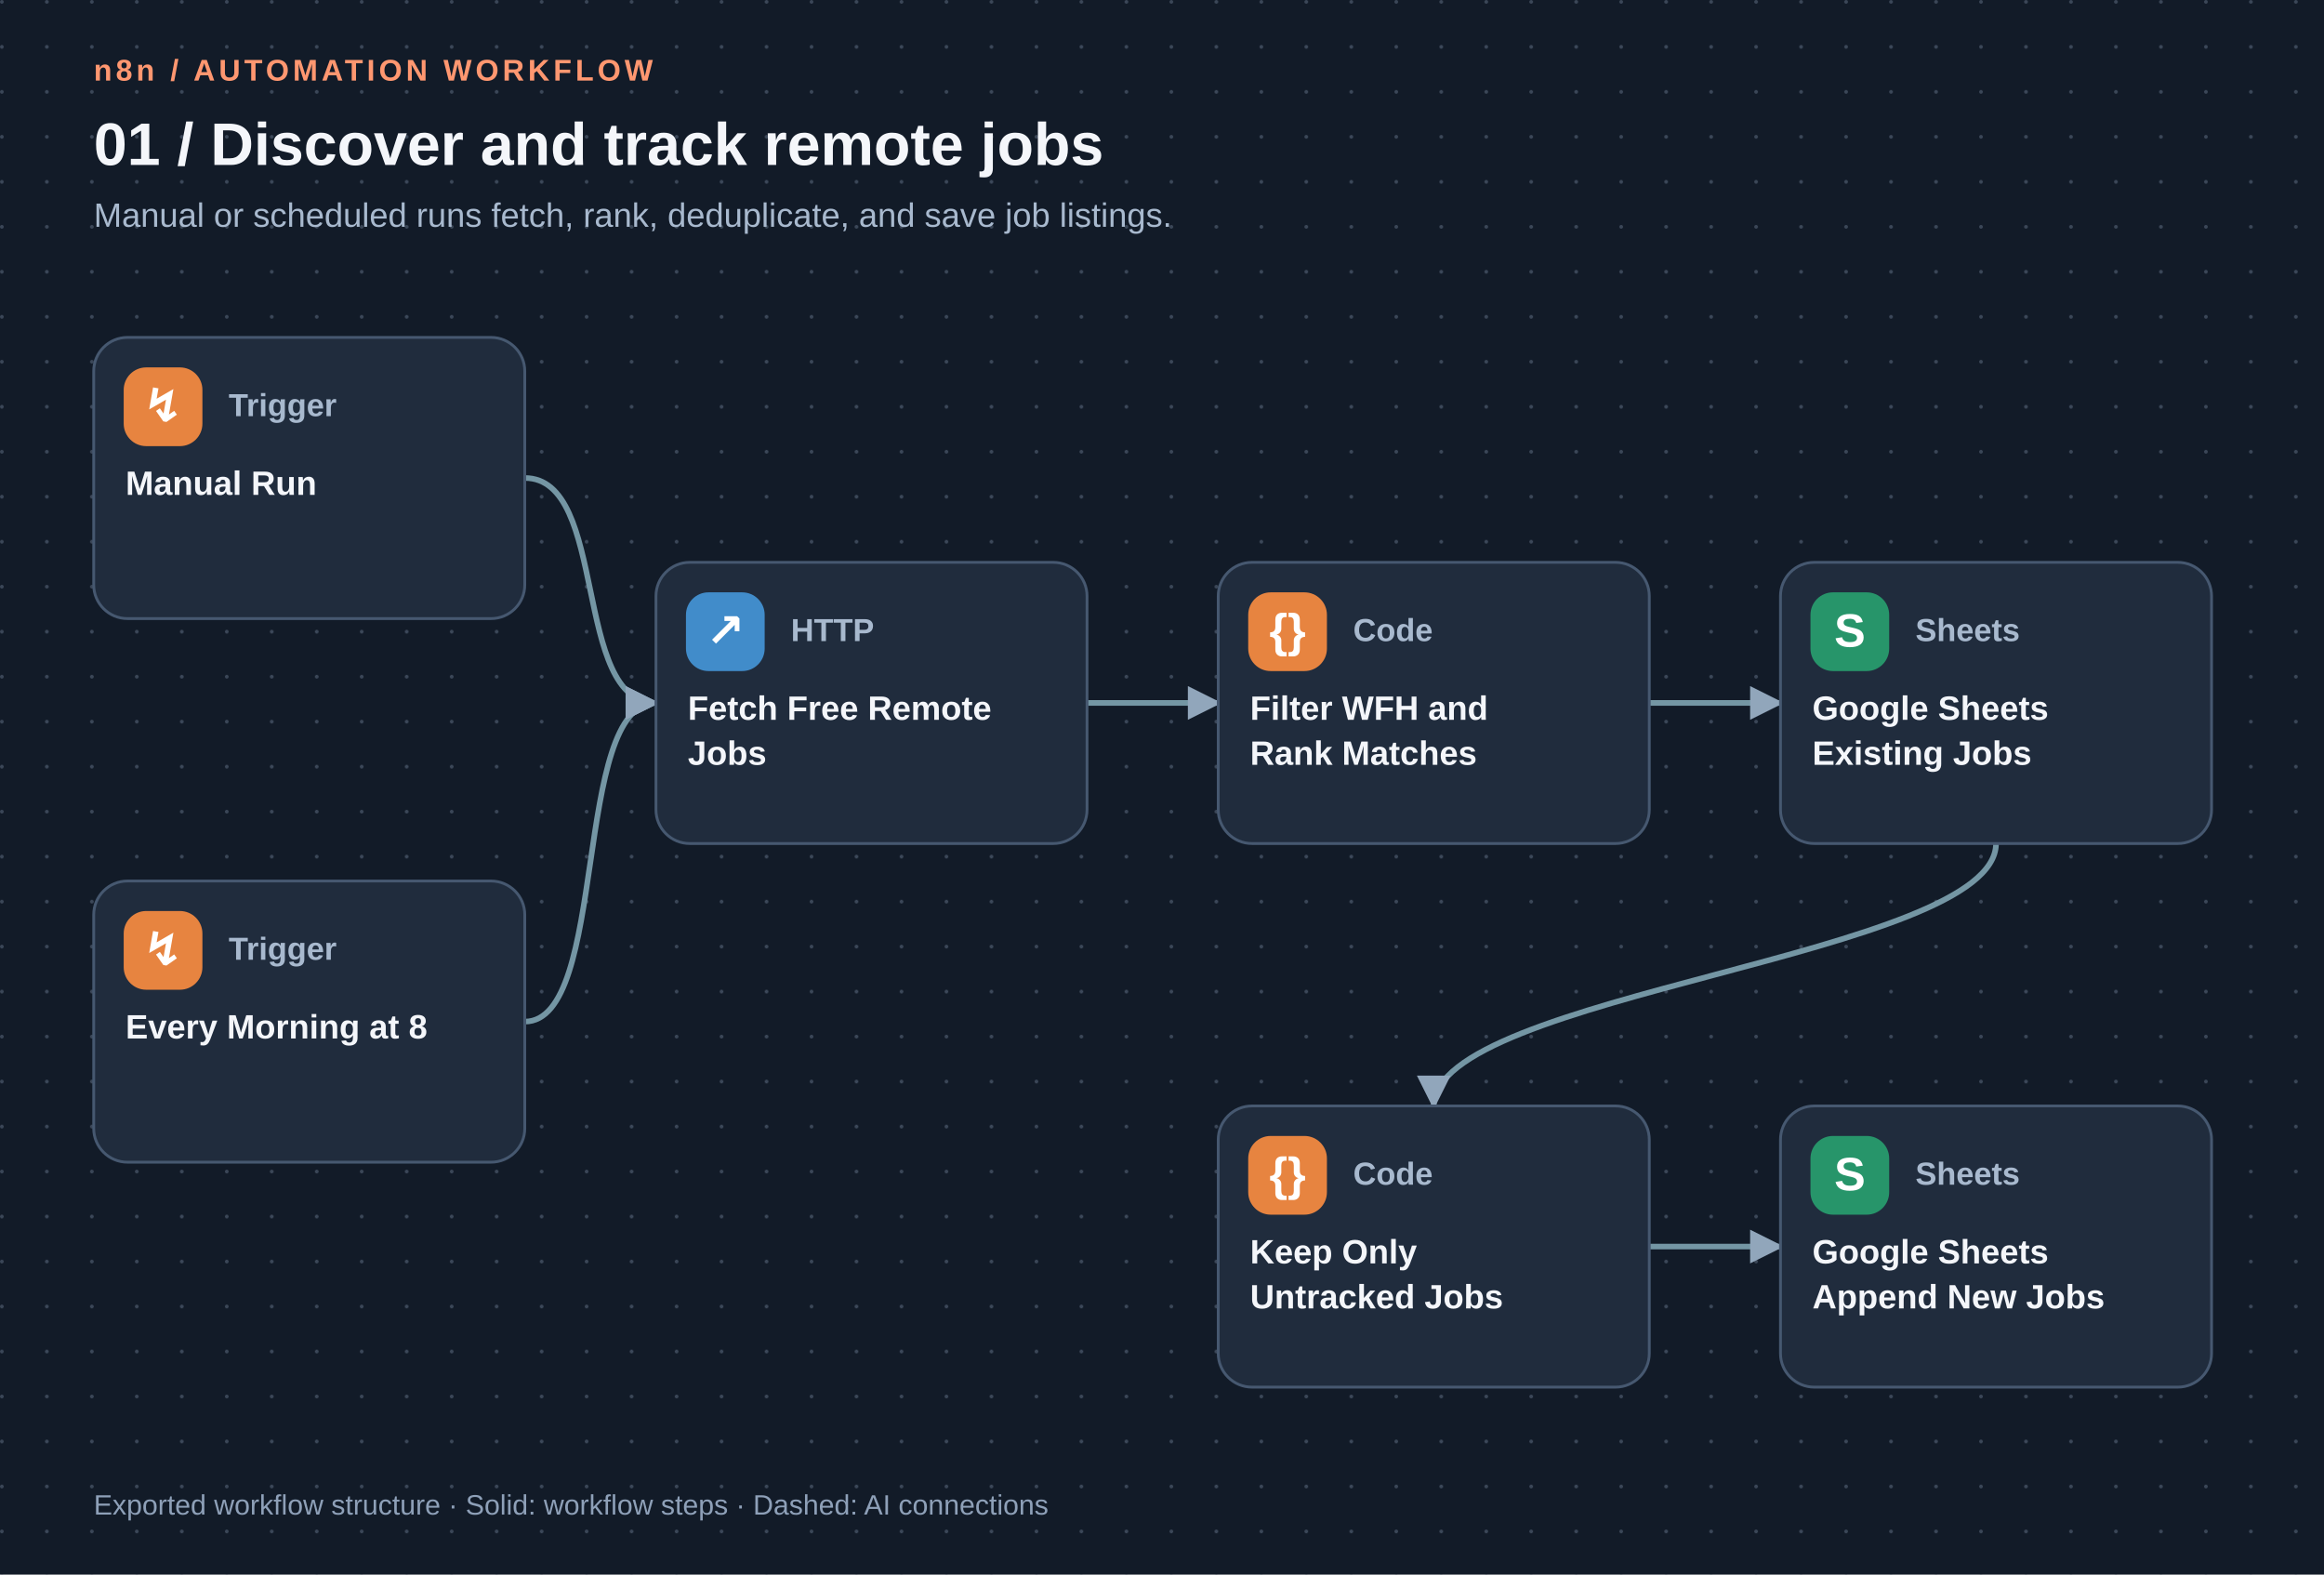
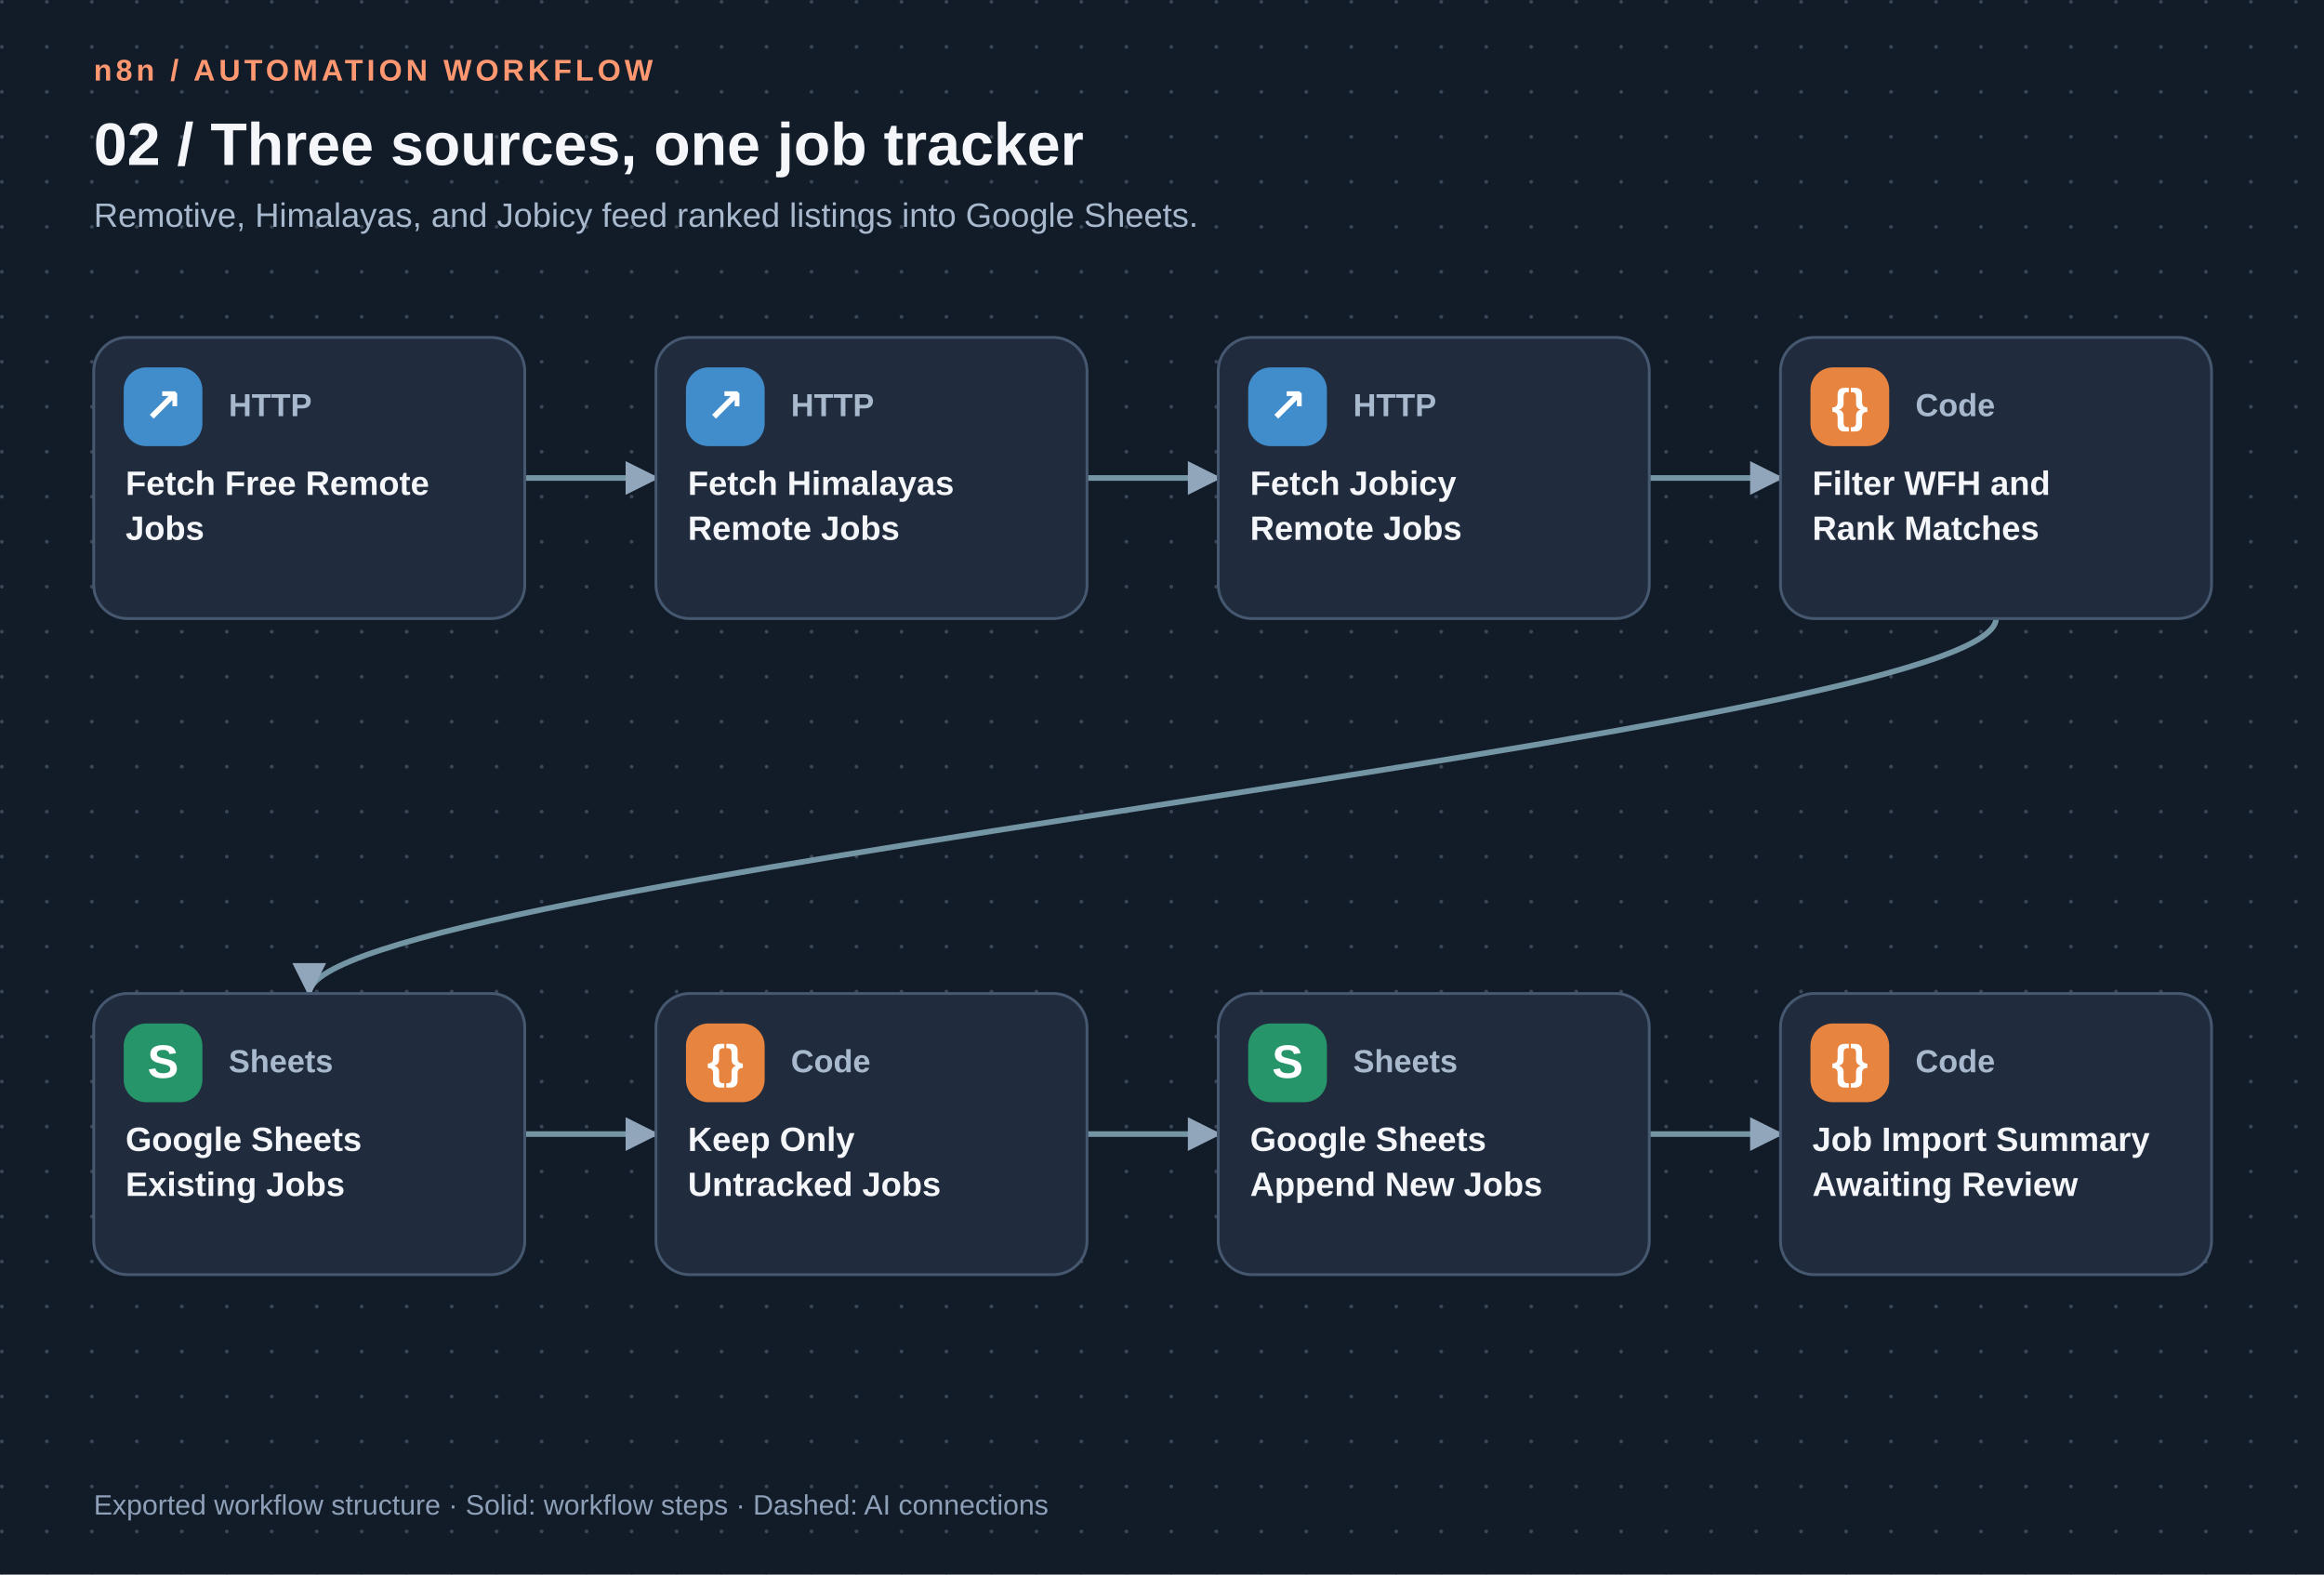
<svg xmlns="http://www.w3.org/2000/svg" width="1240" height="840" viewBox="0 0 1240 840" font-family="Arial, sans-serif">
  <defs>
    <pattern id="grid" width="24" height="24" patternUnits="userSpaceOnUse">
      <circle cx="1" cy="1" r="1" fill="#3a4657" />
    </pattern>
    <marker id="arrow" viewBox="0 0 10 10" refX="9" refY="5" markerWidth="6" markerHeight="6" orient="auto-start-reverse">
      <path d="M0 0 10 5 0 10" fill="#91a6bb" />
    </marker>
  </defs>
  <rect width="100%" height="100%" fill="#121b28" />
  <rect width="100%" height="100%" fill="url(#grid)" />
  <text x="50" y="43" fill="#ff9770" font-size="16" font-weight="700" letter-spacing="2">n8n / AUTOMATION WORKFLOW</text>
-   <text x="50" y="88" fill="#f4f6fa" font-size="32" font-weight="700">01 / Discover and track remote jobs</text>
-   <text x="50" y="121" fill="#a8b9ce" font-size="18">Manual or scheduled runs fetch, rank, deduplicate, and save job listings.</text>
-   <path d="M280 255 C325 255 305 375 350 375" fill="none" stroke="#7496a4" stroke-width="3" marker-end="url(#arrow)" />
-   <path d="M280 545 C325 545 305 375 350 375" fill="none" stroke="#7496a4" stroke-width="3" marker-end="url(#arrow)" />
-   <path d="M580 375 C625 375 605 375 650 375" fill="none" stroke="#7496a4" stroke-width="3" marker-end="url(#arrow)" />
-   <path d="M880 375 C925 375 905 375 950 375" fill="none" stroke="#7496a4" stroke-width="3" marker-end="url(#arrow)" />
-   <path d="M1065 450 C1065 510 765 530 765 590" fill="none" stroke="#7496a4" stroke-width="3" marker-end="url(#arrow)" />
-   <path d="M880 665 C925 665 905 665 950 665" fill="none" stroke="#7496a4" stroke-width="3" marker-end="url(#arrow)" />
+   <text x="50" y="88" fill="#f4f6fa" font-size="32" font-weight="700">02 / Three sources, one job tracker</text>
+   <text x="50" y="121" fill="#a8b9ce" font-size="18">Remotive, Himalayas, and Jobicy feed ranked listings into Google Sheets.</text>
+   <path d="M280 255 C325 255 305 255 350 255" fill="none" stroke="#7496a4" stroke-width="3" marker-end="url(#arrow)" />
+   <path d="M1065 330 C1065 390 165 470 165 530" fill="none" stroke="#7496a4" stroke-width="3" marker-end="url(#arrow)" />
+   <path d="M280 605 C325 605 305 605 350 605" fill="none" stroke="#7496a4" stroke-width="3" marker-end="url(#arrow)" />
+   <path d="M580 605 C625 605 605 605 650 605" fill="none" stroke="#7496a4" stroke-width="3" marker-end="url(#arrow)" />
+   <path d="M580 255 C625 255 605 255 650 255" fill="none" stroke="#7496a4" stroke-width="3" marker-end="url(#arrow)" />
+   <path d="M880 255 C925 255 905 255 950 255" fill="none" stroke="#7496a4" stroke-width="3" marker-end="url(#arrow)" />
+   <path d="M880 605 C925 605 905 605 950 605" fill="none" stroke="#7496a4" stroke-width="3" marker-end="url(#arrow)" />
  <g transform="translate(50 180)">
-     <rect width="230" height="150" rx="18" fill="#202c3d" stroke="#465870" stroke-width="1.5" />
-     <rect x="16" y="16" width="42" height="42" rx="12" fill="#e78440" />
-     <text x="37" y="45" text-anchor="middle" font-size="25" font-weight="700" fill="white">↯</text>
-     <text x="72" y="42" fill="#a8b9ce" font-size="17" font-weight="600">Trigger</text>
-     <text x="17" y="84" fill="#f4f6fa" font-size="18" font-weight="600">
-       <tspan x="17" dy="0">Manual Run</tspan>
-     </text>
-   </g>
-   <g transform="translate(50 470)">
-     <rect width="230" height="150" rx="18" fill="#202c3d" stroke="#465870" stroke-width="1.5" />
-     <rect x="16" y="16" width="42" height="42" rx="12" fill="#e78440" />
-     <text x="37" y="45" text-anchor="middle" font-size="25" font-weight="700" fill="white">↯</text>
-     <text x="72" y="42" fill="#a8b9ce" font-size="17" font-weight="600">Trigger</text>
-     <text x="17" y="84" fill="#f4f6fa" font-size="18" font-weight="600">
-       <tspan x="17" dy="0">Every Morning at 8</tspan>
-     </text>
-   </g>
-   <g transform="translate(350 300)">
    <rect width="230" height="150" rx="18" fill="#202c3d" stroke="#465870" stroke-width="1.5" />
    <rect x="16" y="16" width="42" height="42" rx="12" fill="#418cca" />
    <text x="37" y="45" text-anchor="middle" font-size="25" font-weight="700" fill="white">↗</text>
    <text x="72" y="42" fill="#a8b9ce" font-size="17" font-weight="600">HTTP</text>
    <text x="17" y="84" fill="#f4f6fa" font-size="18" font-weight="600">
      <tspan x="17" dy="0">Fetch Free Remote</tspan>
      <tspan x="17" dy="24">Jobs</tspan>
    </text>
  </g>
-   <g transform="translate(650 300)">
+   <g transform="translate(350 180)">
+     <rect width="230" height="150" rx="18" fill="#202c3d" stroke="#465870" stroke-width="1.5" />
+     <rect x="16" y="16" width="42" height="42" rx="12" fill="#418cca" />
+     <text x="37" y="45" text-anchor="middle" font-size="25" font-weight="700" fill="white">↗</text>
+     <text x="72" y="42" fill="#a8b9ce" font-size="17" font-weight="600">HTTP</text>
+     <text x="17" y="84" fill="#f4f6fa" font-size="18" font-weight="600">
+       <tspan x="17" dy="0">Fetch Himalayas</tspan>
+       <tspan x="17" dy="24">Remote Jobs</tspan>
+     </text>
+   </g>
+   <g transform="translate(650 180)">
+     <rect width="230" height="150" rx="18" fill="#202c3d" stroke="#465870" stroke-width="1.5" />
+     <rect x="16" y="16" width="42" height="42" rx="12" fill="#418cca" />
+     <text x="37" y="45" text-anchor="middle" font-size="25" font-weight="700" fill="white">↗</text>
+     <text x="72" y="42" fill="#a8b9ce" font-size="17" font-weight="600">HTTP</text>
+     <text x="17" y="84" fill="#f4f6fa" font-size="18" font-weight="600">
+       <tspan x="17" dy="0">Fetch Jobicy</tspan>
+       <tspan x="17" dy="24">Remote Jobs</tspan>
+     </text>
+   </g>
+   <g transform="translate(950 180)">
    <rect width="230" height="150" rx="18" fill="#202c3d" stroke="#465870" stroke-width="1.5" />
    <rect x="16" y="16" width="42" height="42" rx="12" fill="#e78440" />
    <text x="37" y="45" text-anchor="middle" font-size="25" font-weight="700" fill="white">{}</text>
    <text x="72" y="42" fill="#a8b9ce" font-size="17" font-weight="600">Code</text>
    <text x="17" y="84" fill="#f4f6fa" font-size="18" font-weight="600">
      <tspan x="17" dy="0">Filter WFH and</tspan>
      <tspan x="17" dy="24">Rank Matches</tspan>
    </text>
  </g>
-   <g transform="translate(950 300)">
+   <g transform="translate(50 530)">
    <rect width="230" height="150" rx="18" fill="#202c3d" stroke="#465870" stroke-width="1.5" />
    <rect x="16" y="16" width="42" height="42" rx="12" fill="#27956a" />
    <text x="37" y="45" text-anchor="middle" font-size="25" font-weight="700" fill="white">S</text>
    <text x="72" y="42" fill="#a8b9ce" font-size="17" font-weight="600">Sheets</text>
    <text x="17" y="84" fill="#f4f6fa" font-size="18" font-weight="600">
      <tspan x="17" dy="0">Google Sheets</tspan>
      <tspan x="17" dy="24">Existing Jobs</tspan>
    </text>
  </g>
-   <g transform="translate(650 590)">
+   <g transform="translate(350 530)">
    <rect width="230" height="150" rx="18" fill="#202c3d" stroke="#465870" stroke-width="1.5" />
    <rect x="16" y="16" width="42" height="42" rx="12" fill="#e78440" />
    <text x="37" y="45" text-anchor="middle" font-size="25" font-weight="700" fill="white">{}</text>
    <text x="72" y="42" fill="#a8b9ce" font-size="17" font-weight="600">Code</text>
    <text x="17" y="84" fill="#f4f6fa" font-size="18" font-weight="600">
      <tspan x="17" dy="0">Keep Only</tspan>
      <tspan x="17" dy="24">Untracked Jobs</tspan>
    </text>
  </g>
-   <g transform="translate(950 590)">
+   <g transform="translate(650 530)">
    <rect width="230" height="150" rx="18" fill="#202c3d" stroke="#465870" stroke-width="1.5" />
    <rect x="16" y="16" width="42" height="42" rx="12" fill="#27956a" />
    <text x="37" y="45" text-anchor="middle" font-size="25" font-weight="700" fill="white">S</text>
    <text x="72" y="42" fill="#a8b9ce" font-size="17" font-weight="600">Sheets</text>
    <text x="17" y="84" fill="#f4f6fa" font-size="18" font-weight="600">
      <tspan x="17" dy="0">Google Sheets</tspan>
      <tspan x="17" dy="24">Append New Jobs</tspan>
    </text>
  </g>
+   <g transform="translate(950 530)">
+     <rect width="230" height="150" rx="18" fill="#202c3d" stroke="#465870" stroke-width="1.5" />
+     <rect x="16" y="16" width="42" height="42" rx="12" fill="#e78440" />
+     <text x="37" y="45" text-anchor="middle" font-size="25" font-weight="700" fill="white">{}</text>
+     <text x="72" y="42" fill="#a8b9ce" font-size="17" font-weight="600">Code</text>
+     <text x="17" y="84" fill="#f4f6fa" font-size="18" font-weight="600">
+       <tspan x="17" dy="0">Job Import Summary</tspan>
+       <tspan x="17" dy="24">Awaiting Review</tspan>
+     </text>
+   </g>
  <text x="50" y="808" fill="#8ea0b8" font-size="15">Exported workflow structure · Solid: workflow steps · Dashed: AI connections</text>
</svg>
